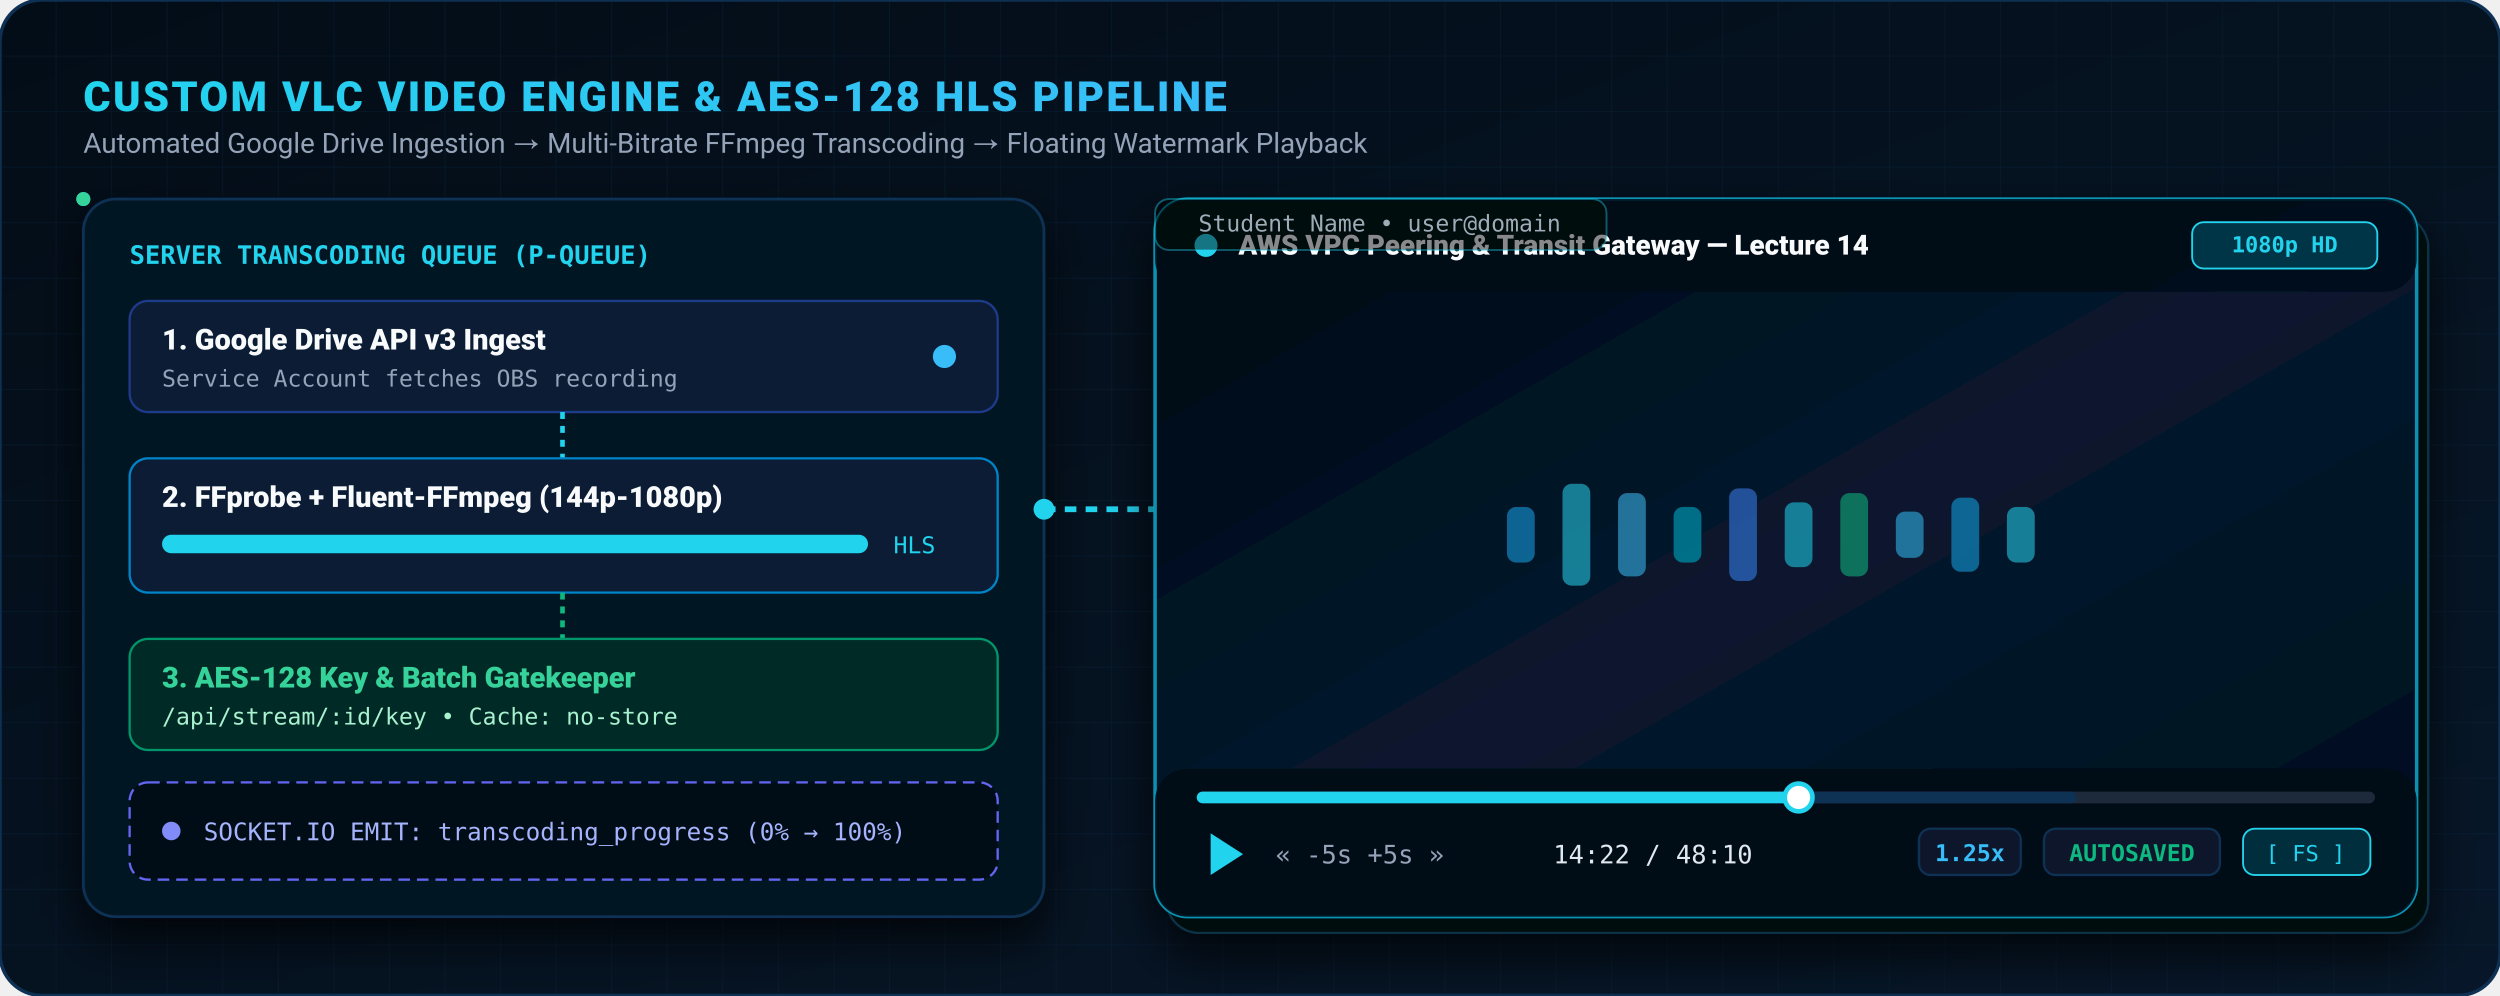
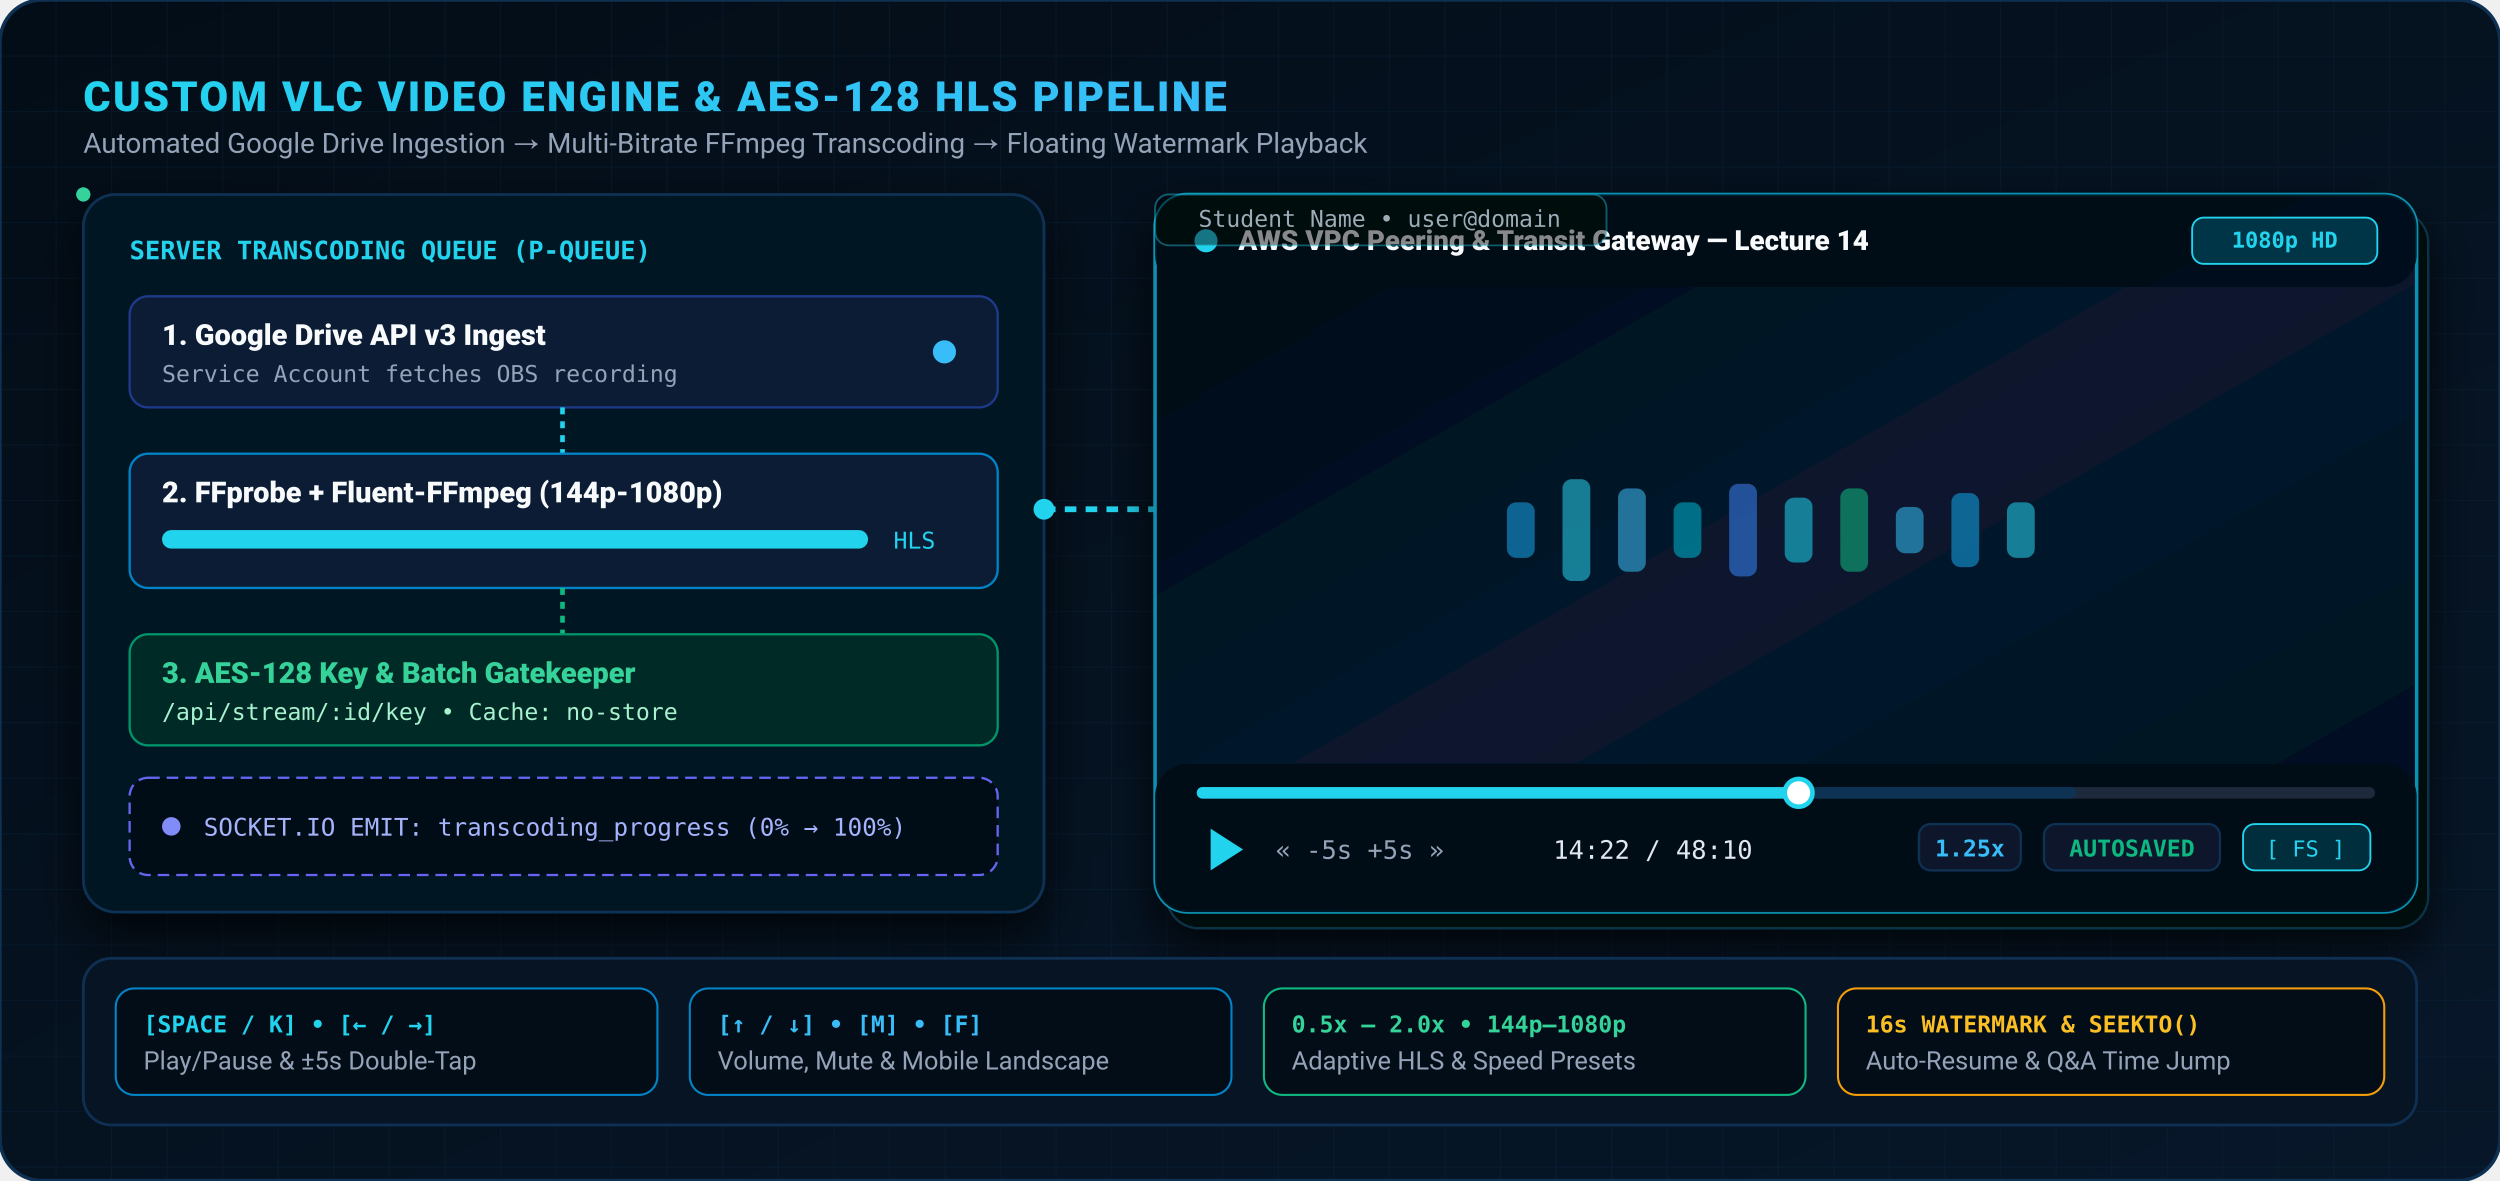
- <svg xmlns="http://www.w3.org/2000/svg" viewBox="0 0 1080 430" width="1080" height="430">
+ <svg xmlns="http://www.w3.org/2000/svg" viewBox="0 0 1080 510" width="1080" height="510">
  <defs>
    <linearGradient id="hls-bg" x1="0%" y1="0%" x2="100%" y2="100%">
      <stop offset="0%" stop-color="#030D17" />
      <stop offset="100%" stop-color="#071729" />
    </linearGradient>
    <linearGradient id="hls-hdr" x1="0%" y1="0%" x2="100%" y2="0%">
      <stop offset="0%" stop-color="#22D3EE" />
      <stop offset="100%" stop-color="#38BDF8" />
    </linearGradient>
    <linearGradient id="hls-screen" x1="0%" y1="0%" x2="100%" y2="100%">
      <stop offset="0%" stop-color="#020810" />
      <stop offset="50%" stop-color="#07192E" />
      <stop offset="100%" stop-color="#030E1C" />
    </linearGradient>
    <filter id="hls-shadow" x="-6%" y="-6%" width="116%" height="120%">
      <feDropShadow dx="0" dy="10" stdDeviation="10" flood-color="#000000" flood-opacity="0.72" />
    </filter>
    <pattern id="hls-grid" width="24" height="24" patternUnits="userSpaceOnUse">
      <path d="M 24 0 L 0 0 0 24" fill="none" stroke="#0E3052" stroke-width="0.6" stroke-opacity="0.35" />
    </pattern>
  </defs>
  <style>
    .ht { font-family: -apple-system, BlinkMacSystemFont, 'Segoe UI', Roboto, Helvetica, Arial, sans-serif; font-weight: 800; }
    .hb { font-family: -apple-system, BlinkMacSystemFont, 'Segoe UI', Roboto, Helvetica, Arial, sans-serif; }
    .hm { font-family: 'JetBrains Mono', Consolas, monospace; }
  </style>
-   <rect width="1080" height="430" rx="18" fill="url(#hls-bg)" stroke="#0E3052" stroke-width="1.5" />
-   <rect width="1080" height="430" rx="18" fill="url(#hls-grid)" />
+   <rect width="1080" height="510" rx="18" fill="url(#hls-bg)" stroke="#0E3052" stroke-width="1.5" />
+   <rect width="1080" height="510" rx="18" fill="url(#hls-grid)" />
  <g transform="translate(36, 30)">
    <text x="0" y="18" fill="url(#hls-hdr)" class="ht" font-size="18" letter-spacing="1">CUSTOM VLC VIDEO ENGINE &amp; AES-128 HLS PIPELINE</text>
    <text x="0" y="36" fill="#94A3B8" class="hb" font-size="12">Automated Google Drive Ingestion → Multi-Bitrate FFmpeg Transcoding → Floating Watermark Playback</text>
  </g>
-   <g transform="translate(36, 86)" filter="url(#hls-shadow)">
+   <g transform="translate(36, 84)" filter="url(#hls-shadow)">
    <rect width="415" height="310" rx="14" fill="#061424" stroke="#0E3052" stroke-width="1.2" />
    <text x="20" y="28" fill="#22D3EE" class="hm" font-size="11" font-weight="700">SERVER TRANSCODING QUEUE (P-QUEUE)</text>
    <rect x="20" y="44" width="375" height="48" rx="8" fill="#0A1E36" stroke="#1E3A8A" />
    <text x="34" y="65" fill="#F8FAFC" class="ht" font-size="12.5">1. Google Drive API v3 Ingest</text>
    <text x="34" y="81" fill="#94A3B8" class="hm" font-size="10">Service Account fetches OBS recording</text>
    <circle cx="372" cy="68" r="5" fill="#38BDF8">
      <animate attributeName="opacity" values="1;0.3;1" dur="1.5s" repeatCount="indefinite" />
    </circle>
    <line x1="207" y1="92" x2="207" y2="112" stroke="#22D3EE" stroke-width="2" stroke-dasharray="3 3" />
    <circle r="3" fill="#22D3EE">
      <animateMotion path="M 207,92 L 207,112" dur="1s" repeatCount="indefinite" />
    </circle>
    <rect x="20" y="112" width="375" height="58" rx="8" fill="#0A1E36" stroke="#0284C7" />
    <text x="34" y="133" fill="#F8FAFC" class="ht" font-size="12.5">2. FFprobe + Fluent-FFmpeg (144p-1080p)</text>
    <rect x="34" y="145" width="305" height="8" rx="4" fill="#030D17" />
    <rect x="34" y="145" width="305" height="8" rx="4" fill="#22D3EE">
      <animate attributeName="width" values="15;305;305;15" keyTimes="0;0.75;0.92;1" dur="4s" repeatCount="indefinite" />
    </rect>
    <text x="350" y="153" fill="#22D3EE" class="hm" font-size="10">HLS</text>
    <line x1="207" y1="170" x2="207" y2="190" stroke="#10B981" stroke-width="2" stroke-dasharray="3 3" />
    <circle r="3" fill="#34D399">
      <animateMotion path="M 207,170 L 207,190" dur="1s" repeatCount="indefinite" />
    </circle>
    <rect x="20" y="190" width="375" height="48" rx="8" fill="#062925" stroke="#059669" />
    <text x="34" y="211" fill="#34D399" class="ht" font-size="12.5">3. AES-128 Key &amp; Batch Gatekeeper</text>
    <text x="34" y="227" fill="#A7F3D0" class="hm" font-size="10">/api/stream/:id/key • Cache: no-store</text>
    <rect x="20" y="252" width="375" height="42" rx="8" fill="#030D17" stroke="#6366F1" stroke-dasharray="5 3" />
    <circle cx="38" cy="273" r="4" fill="#818CF8">
      <animate attributeName="opacity" values="1;0.2;1" dur="1.2s" repeatCount="indefinite" />
    </circle>
    <text x="52" y="277" fill="#A5B4FC" class="hm" font-size="10.5">SOCKET.IO EMIT: transcoding_progress (0% → 100%)</text>
  </g>
  <g transform="translate(451, 220)">
    <line x1="0" y1="0" x2="48" y2="0" stroke="#22D3EE" stroke-width="2.5" stroke-dasharray="5 4" />
    <circle r="4.5" fill="#22D3EE">
      <animateMotion path="M 0,0 L 48,0" dur="1.1s" repeatCount="indefinite" />
    </circle>
  </g>
-   <g transform="translate(499, 86)" filter="url(#hls-shadow)">
+   <g transform="translate(499, 84)" filter="url(#hls-shadow)">
    <rect x="5" y="7" width="545" height="310" rx="14" fill="#020810" stroke="#083344" />
    <rect width="545" height="310" rx="14" fill="url(#hls-screen)" stroke="#0891B2" stroke-width="1.5" />
    <rect x="0" y="0" width="545" height="40" rx="14" fill="#030D17" fill-opacity="0.85" />
    <circle cx="22" cy="20" r="5" fill="#22D3EE" />
    <text x="36" y="24" fill="#F8FAFC" class="ht" font-size="12">AWS VPC Peering &amp; Transit Gateway — Lecture 14</text>
    <rect x="448" y="10" width="80" height="20" rx="5" fill="#0891B2" fill-opacity="0.3" stroke="#22D3EE" stroke-width="0.8" />
    <text x="488" y="23" fill="#22D3EE" class="hm" font-size="9.5" font-weight="700" text-anchor="middle">1080p HD</text>
    <g transform="translate(152, 115)" opacity="0.55">
      <rect x="0" y="18" width="12" height="24" rx="4" fill="#0EA5E9">
        <animate attributeName="height" values="14;48;18;42;14" dur="1.4s" repeatCount="indefinite" />
        <animate attributeName="y" values="23;6;21;9;23" dur="1.4s" repeatCount="indefinite" />
      </rect>
      <rect x="24" y="8" width="12" height="44" rx="4" fill="#22D3EE">
        <animate attributeName="height" values="46;16;52;20;46" dur="1.1s" repeatCount="indefinite" />
        <animate attributeName="y" values="7;22;4;20;7" dur="1.1s" repeatCount="indefinite" />
      </rect>
      <rect x="48" y="12" width="12" height="36" rx="4" fill="#38BDF8">
        <animate attributeName="height" values="20;56;14;44;20" dur="1.3s" repeatCount="indefinite" />
        <animate attributeName="y" values="20;2;23;8;20" dur="1.3s" repeatCount="indefinite" />
      </rect>
      <rect x="72" y="18" width="12" height="24" rx="4" fill="#06B6D4">
        <animate attributeName="height" values="40;14;48;18;40" dur="1.0s" repeatCount="indefinite" />
        <animate attributeName="y" values="10;23;6;21;10" dur="1.0s" repeatCount="indefinite" />
      </rect>
      <rect x="96" y="10" width="12" height="40" rx="4" fill="#3B82F6">
        <animate attributeName="height" values="16;46;20;50;16" dur="1.5s" repeatCount="indefinite" />
        <animate attributeName="y" values="22;7;20;5;22" dur="1.5s" repeatCount="indefinite" />
      </rect>
      <rect x="120" y="16" width="12" height="28" rx="4" fill="#22D3EE">
        <animate attributeName="height" values="44;18;38;12;44" dur="1.2s" repeatCount="indefinite" />
        <animate attributeName="y" values="8;21;11;24;8" dur="1.2s" repeatCount="indefinite" />
      </rect>
      <rect x="144" y="12" width="12" height="36" rx="4" fill="#10B981">
        <animate attributeName="height" values="18;50;16;42;18" dur="1.35s" repeatCount="indefinite" />
        <animate attributeName="y" values="21;5;22;9;21" dur="1.35s" repeatCount="indefinite" />
      </rect>
      <rect x="168" y="20" width="12" height="20" rx="4" fill="#38BDF8">
        <animate attributeName="height" values="36;12;46;20;36" dur="1.15s" repeatCount="indefinite" />
        <animate attributeName="y" values="12;24;7;20;12" dur="1.15s" repeatCount="indefinite" />
      </rect>
      <rect x="192" y="14" width="12" height="32" rx="4" fill="#0EA5E9">
        <animate attributeName="height" values="14;44;24;50;14" dur="1.45s" repeatCount="indefinite" />
        <animate attributeName="y" values="23;8;18;5;23" dur="1.45s" repeatCount="indefinite" />
      </rect>
      <rect x="216" y="18" width="12" height="24" rx="4" fill="#22D3EE">
        <animate attributeName="height" values="48;16;40;14;48" dur="1.05s" repeatCount="indefinite" />
        <animate attributeName="y" values="6;22;10;23;6" dur="1.05s" repeatCount="indefinite" />
      </rect>
    </g>
    <g>
      <animateMotion path="M 55,70 L 290,78 L 280,195 L 65,180 Z" dur="8s" repeatCount="indefinite" />
      <rect x="0" y="0" width="195" height="22" rx="6" fill="#000000" fill-opacity="0.45" stroke="#22D3EE" stroke-opacity="0.4" stroke-width="0.8" />
      <text x="97" y="14" fill="#E0F2FE" fill-opacity="0.7" class="hm" font-size="10" text-anchor="middle">Student Name • user@domain</text>
    </g>
    <rect x="0" y="246" width="545" height="64" rx="14" fill="#030D17" fill-opacity="0.92" />
    <rect x="18" y="256" width="509" height="5" rx="2.5" fill="#1E293B" />
    <rect x="18" y="256" width="380" height="5" rx="2.5" fill="#0E3052" />
    <rect x="18" y="256" width="260" height="5" rx="2.5" fill="#22D3EE">
      <animate attributeName="width" values="40;460;40" dur="10s" repeatCount="indefinite" />
    </rect>
    <circle cx="278" cy="258.5" r="6" fill="#FFFFFF" stroke="#22D3EE" stroke-width="2">
      <animate attributeName="cx" values="58;478;58" dur="10s" repeatCount="indefinite" />
    </circle>
    <polygon points="24,274 24,292 38,283" fill="#22D3EE" />
    <text x="52" y="287" fill="#94A3B8" class="hm" font-size="11">« -5s   +5s »</text>
    <text x="172" y="287" fill="#E2E8F0" class="hm" font-size="11">14:22 / 48:10</text>
    <rect x="330" y="272" width="44" height="20" rx="5" fill="#071729" stroke="#0E3052" />
    <text x="352" y="286" fill="#38BDF8" class="hm" font-size="10" font-weight="700" text-anchor="middle">1.25x</text>
    <rect x="384" y="272" width="76" height="20" rx="5" fill="#071729" stroke="#0E3052" />
    <text x="422" y="286" fill="#10B981" class="hm" font-size="10" font-weight="700" text-anchor="middle">AUTOSAVED</text>
    <rect x="470" y="272" width="55" height="20" rx="5" fill="#0891B2" fill-opacity="0.25" stroke="#22D3EE" stroke-width="0.8" />
    <text x="497" y="286" fill="#22D3EE" class="hm" font-size="9.5" text-anchor="middle">[ FS ]</text>
  </g>
+   <g transform="translate(36, 414)">
+     <rect width="1008" height="72" rx="12" fill="#061424" stroke="#0E3052" stroke-width="1.2" />
+     <rect x="14" y="13" width="234" height="46" rx="8" fill="#030D17" stroke="#0284C7" stroke-width="0.9" />
+     <text x="26" y="32" fill="#22D3EE" class="hm" font-size="10" font-weight="700">[SPACE / K] • [← / →]</text>
+     <text x="26" y="48" fill="#94A3B8" class="hb" font-size="11">Play/Pause &amp; ±5s Double-Tap</text>
+     <rect x="262" y="13" width="234" height="46" rx="8" fill="#030D17" stroke="#0284C7" stroke-width="0.9" />
+     <text x="274" y="32" fill="#38BDF8" class="hm" font-size="10" font-weight="700">[↑ / ↓] • [M] • [F]</text>
+     <text x="274" y="48" fill="#94A3B8" class="hb" font-size="11">Volume, Mute &amp; Mobile Landscape</text>
+     <rect x="510" y="13" width="234" height="46" rx="8" fill="#030D17" stroke="#10B981" stroke-width="0.9" />
+     <text x="522" y="32" fill="#34D399" class="hm" font-size="10" font-weight="700">0.5x – 2.0x • 144p–1080p</text>
+     <text x="522" y="48" fill="#94A3B8" class="hb" font-size="11">Adaptive HLS &amp; Speed Presets</text>
+     <rect x="758" y="13" width="236" height="46" rx="8" fill="#030D17" stroke="#F59E0B" stroke-width="0.9" />
+     <text x="770" y="32" fill="#FBBF24" class="hm" font-size="10" font-weight="700">16s WATERMARK &amp; SEEKTO()</text>
+     <text x="770" y="48" fill="#94A3B8" class="hb" font-size="11">Auto-Resume &amp; Q&amp;A Time Jump</text>
+   </g>
</svg>
